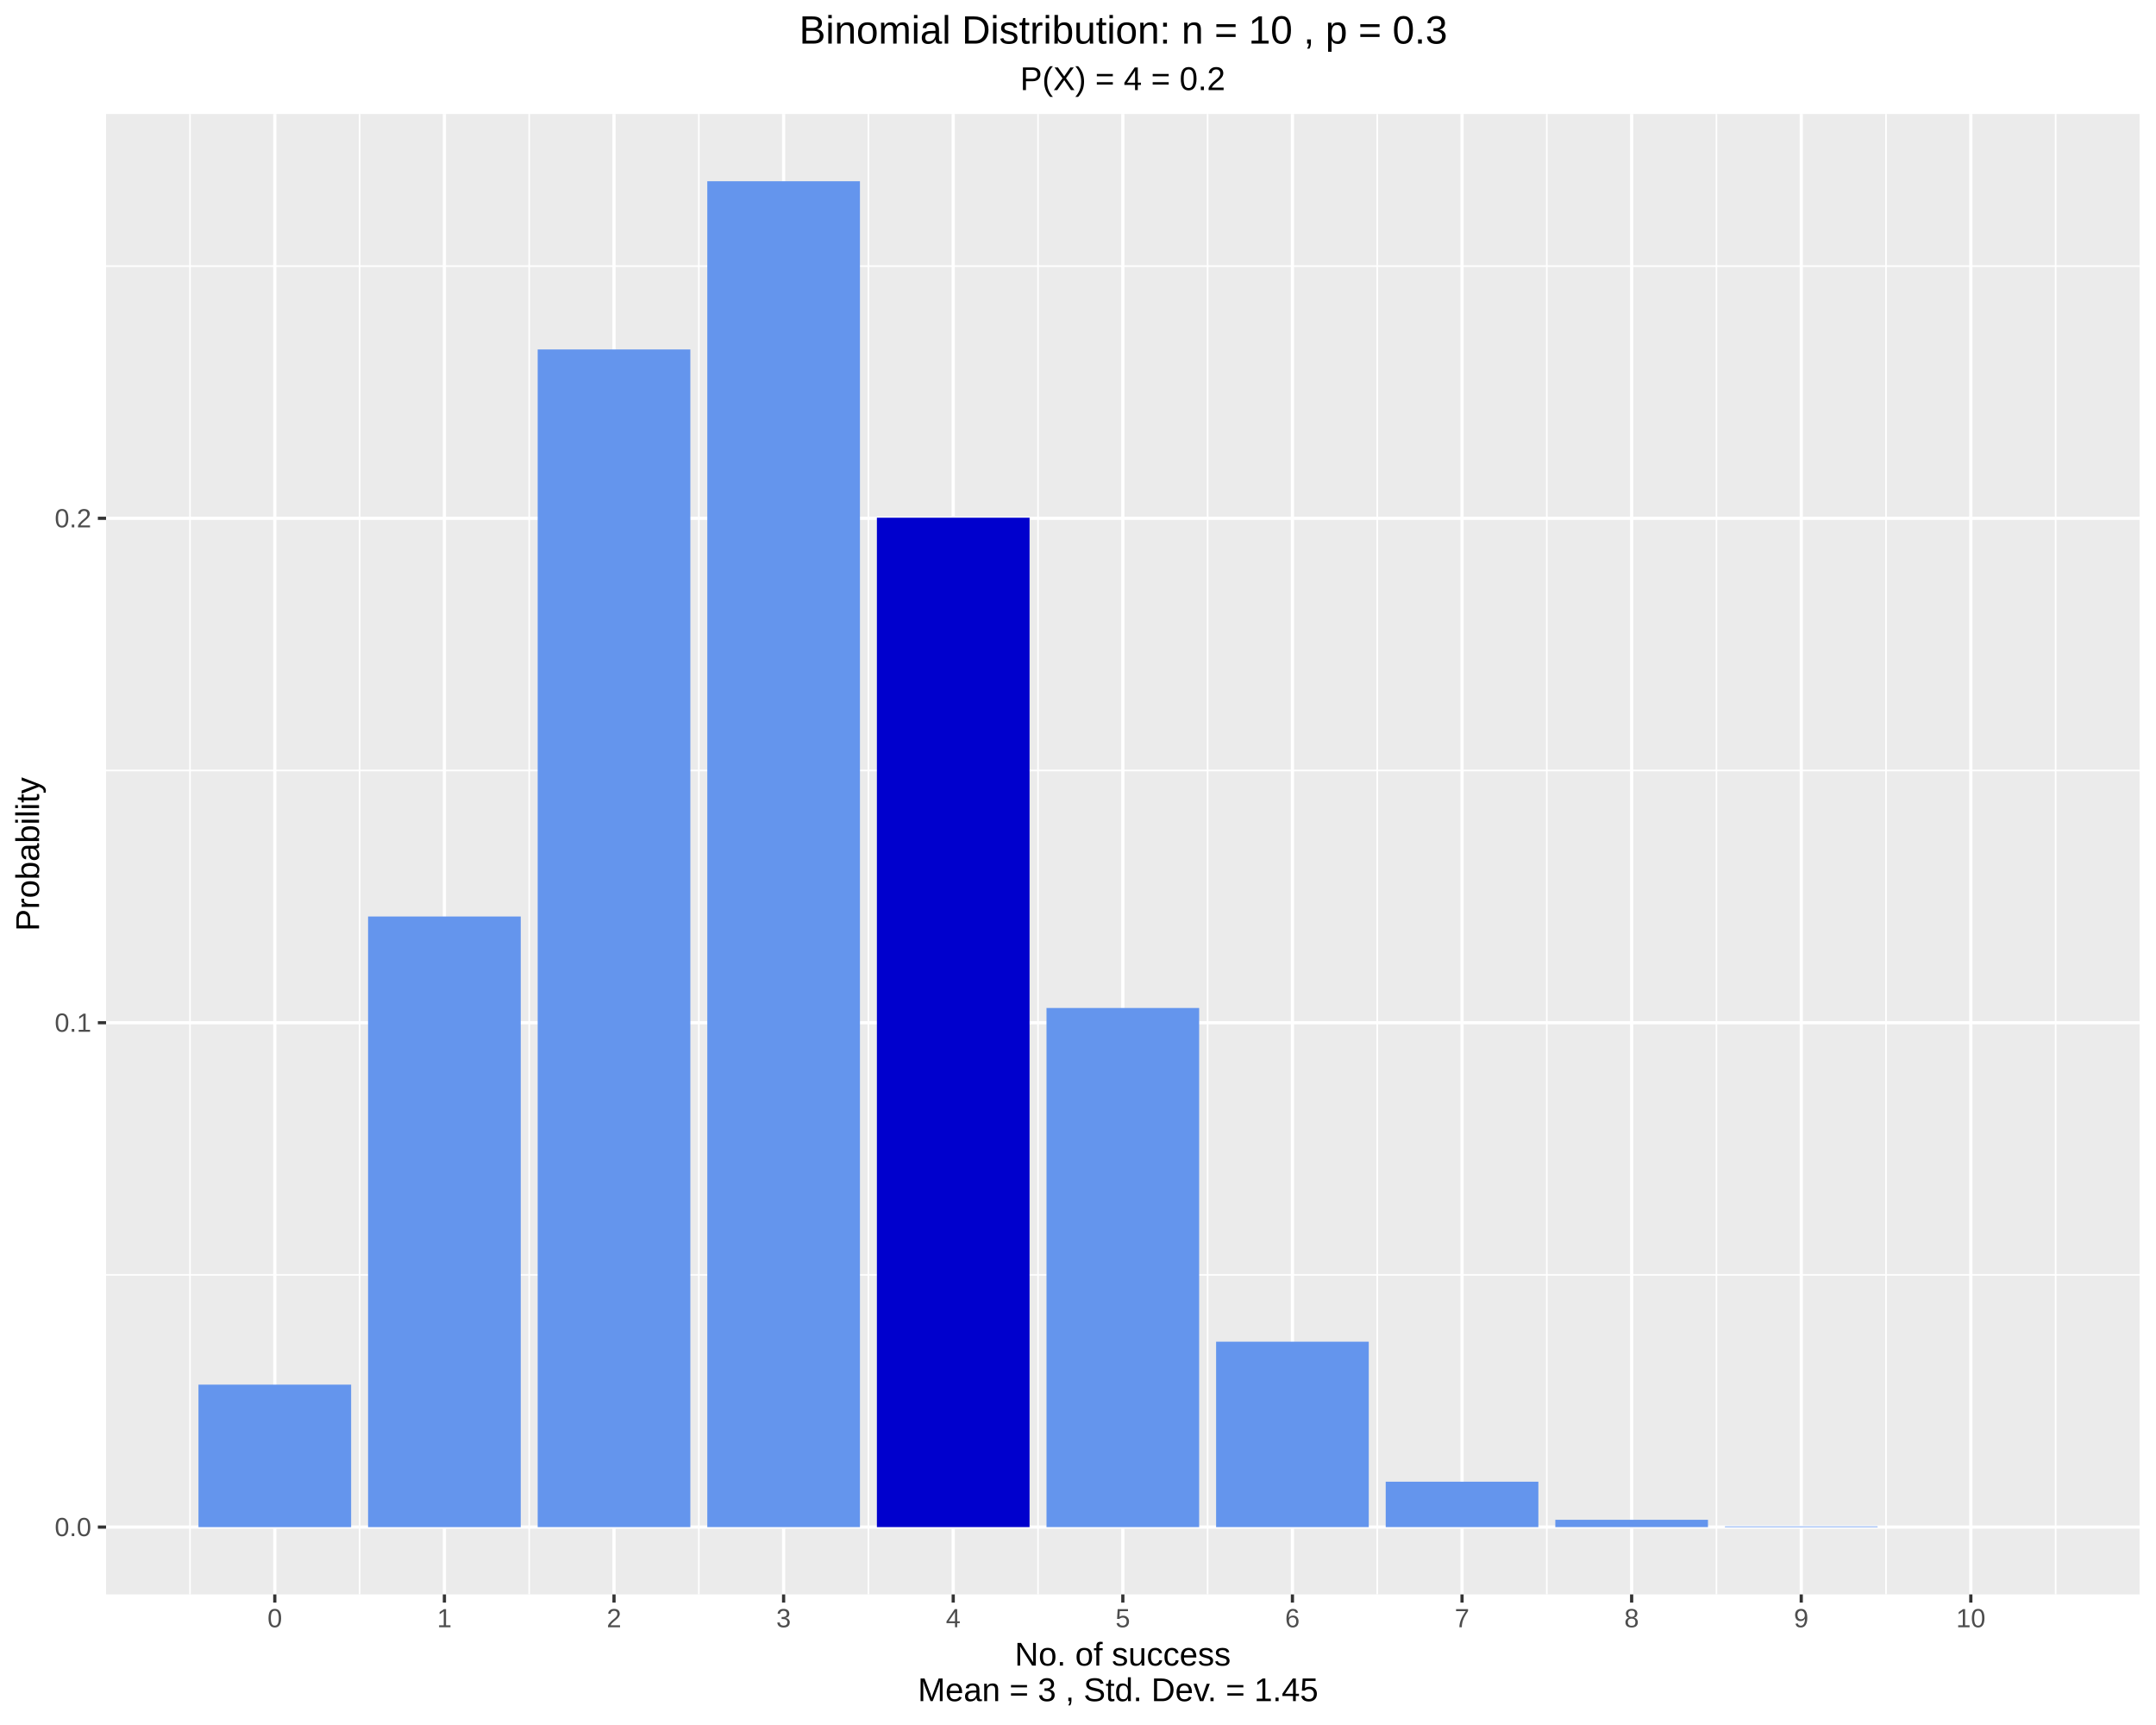
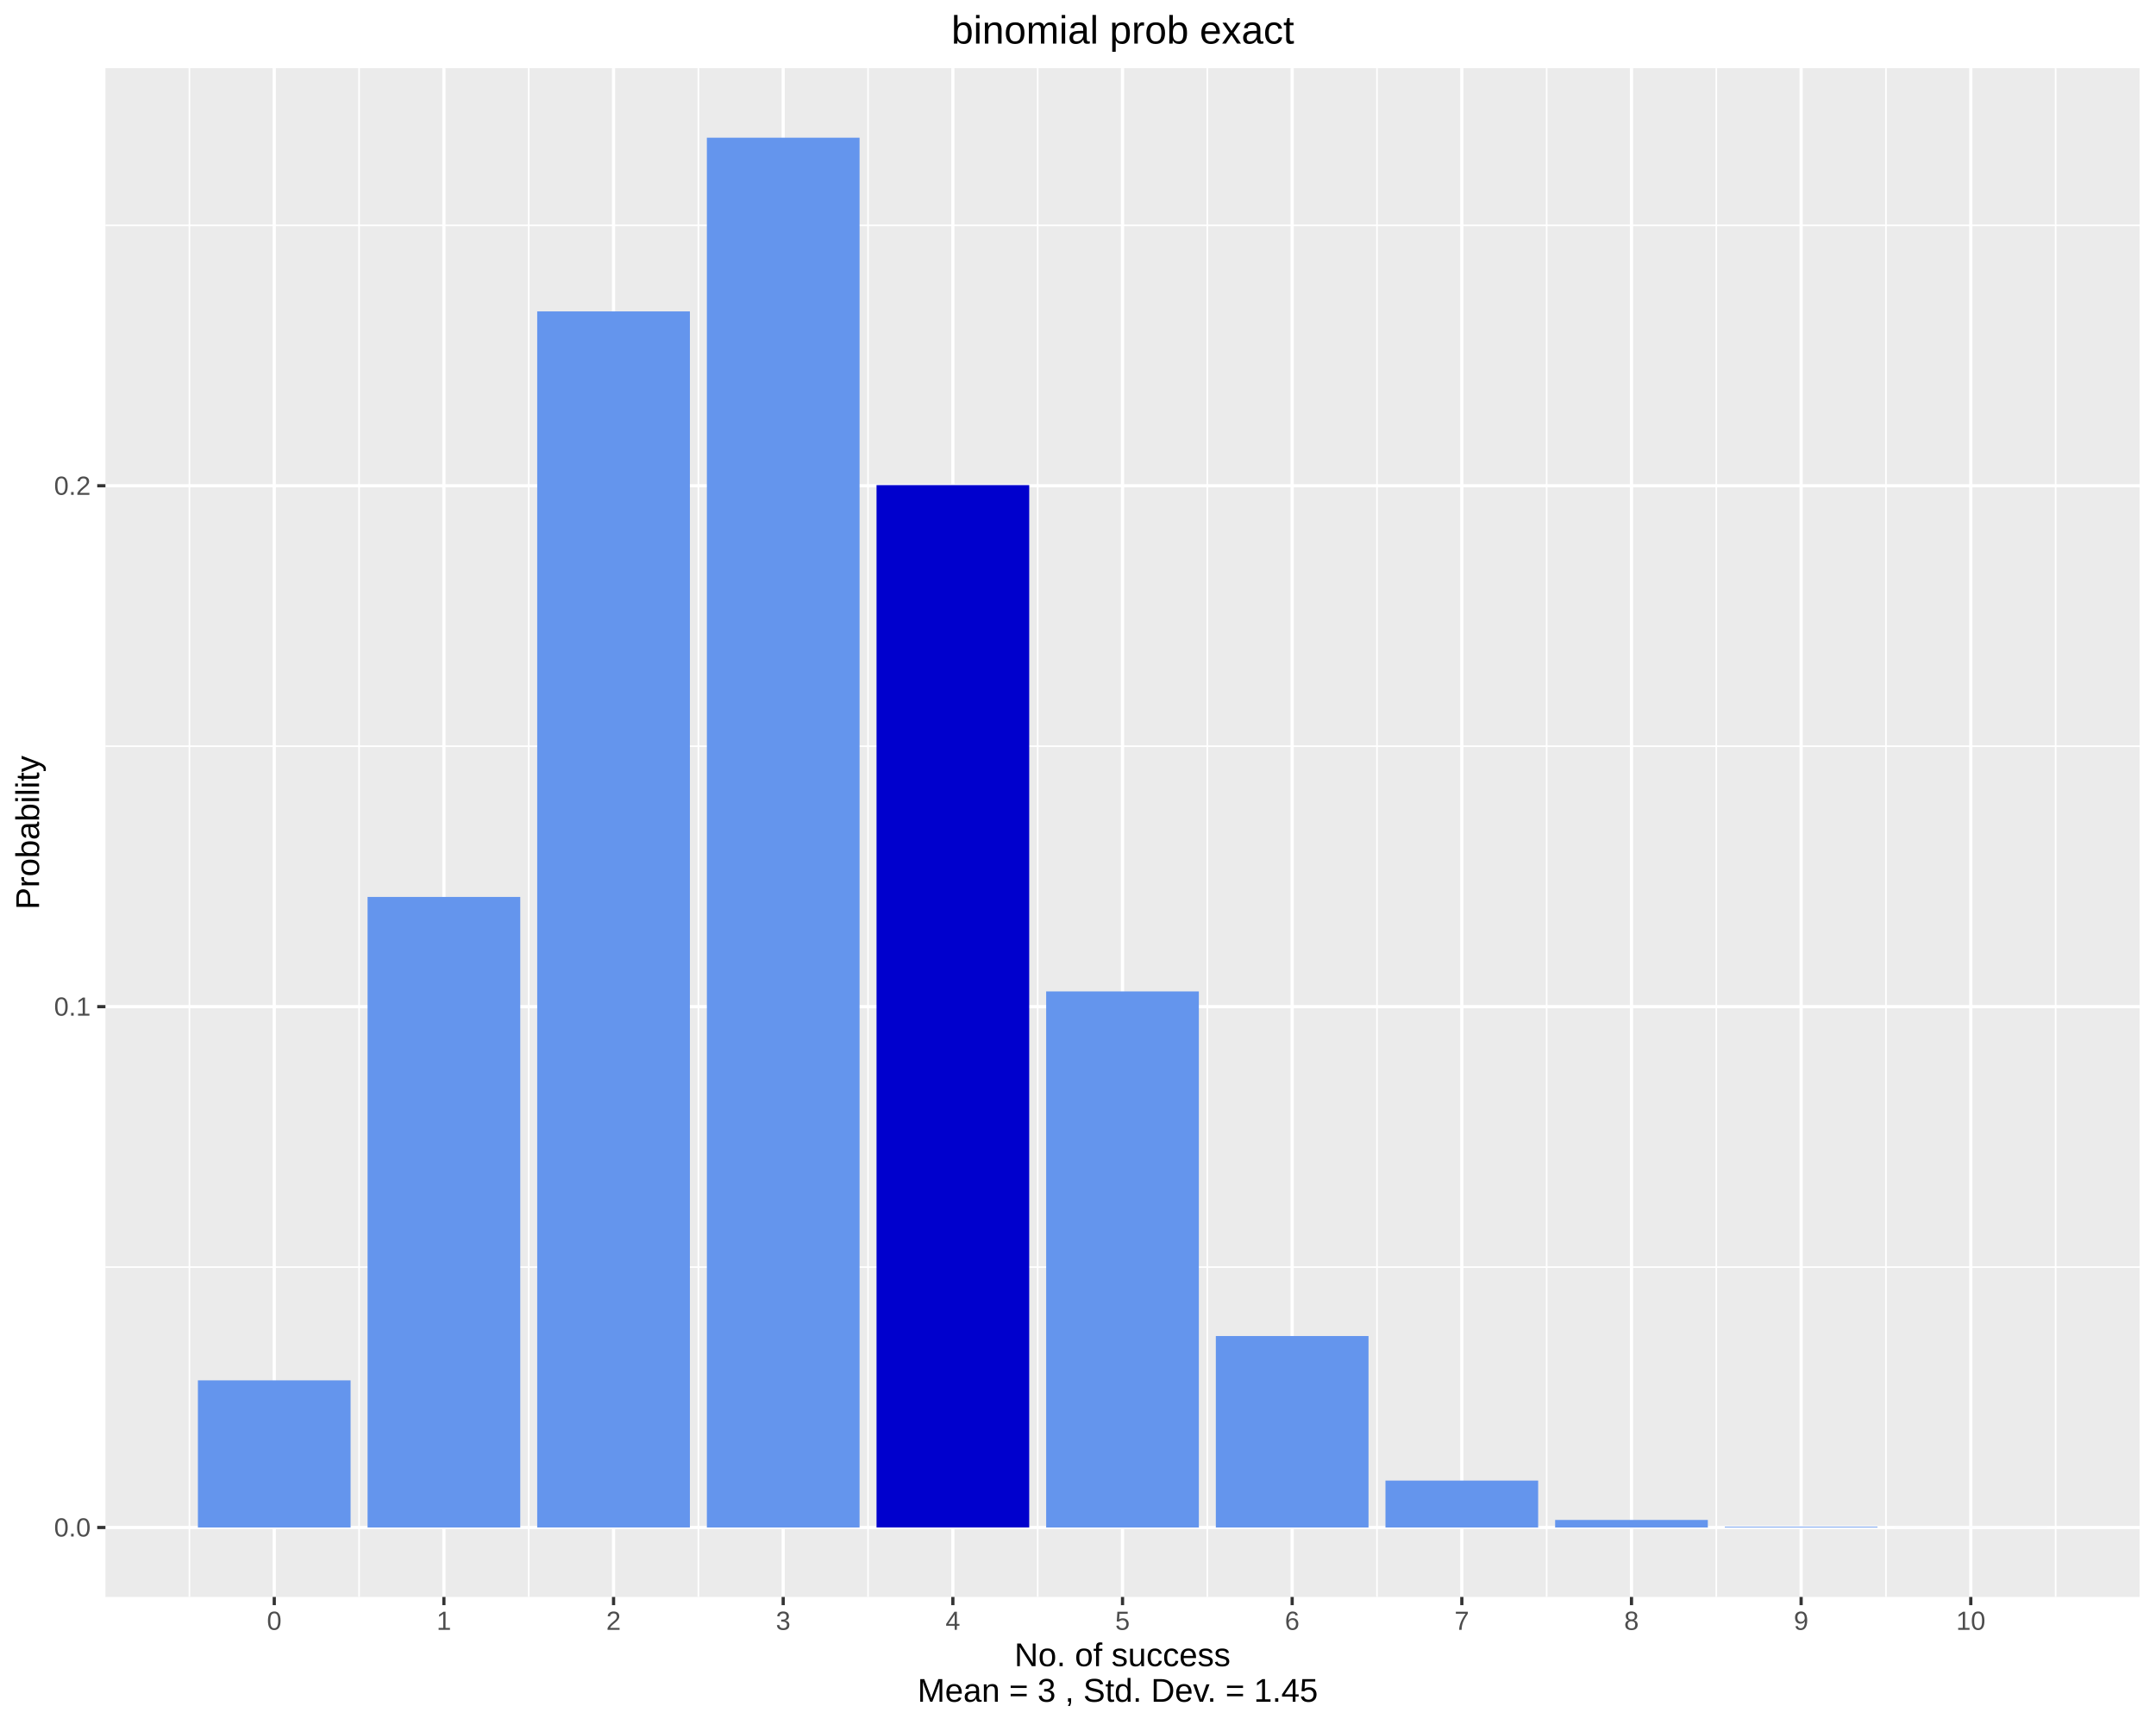
<svg xmlns="http://www.w3.org/2000/svg" viewBox="0 0 720.00 576.00">
  <defs>
    <style type="text/css">
    line, polyline, polygon, path, rect, circle {
      fill: none;
      stroke: #000000;
      stroke-linecap: round;
      stroke-linejoin: round;
      stroke-miterlimit: 10.00;
    }
  </style>
  </defs>
  <rect width="100%" height="100%" style="stroke: none; fill: #FFFFFF;" />
  <rect x="0.00" y="0.00" width="720.00" height="576.00" style="stroke-width: 1.07; stroke: #FFFFFF; fill: #FFFFFF;" />
  <defs>
-     <clipPath id="cpMzUuNDJ8NzE0LjUyfDUzMi4zOXwzOC4wNQ==">
-       <rect x="35.42" y="38.05" width="679.10" height="494.34" />
+     <clipPath id="cpMzUuMjF8NzE0LjUyfDUzMy4yNXwyMi43Nw==">
+       <rect x="35.21" y="22.77" width="679.31" height="510.48" />
    </clipPath>
  </defs>
-   <rect x="35.42" y="38.05" width="679.10" height="494.34" style="stroke-width: 1.07; stroke: none; fill: #EBEBEB;" clip-path="url(#cpMzUuNDJ8NzE0LjUyfDUzMi4zOXwzOC4wNQ==)" />
-   <polyline points="35.42,425.71 714.52,425.71 " style="stroke-width: 0.53; stroke: #FFFFFF; stroke-linecap: butt;" clip-path="url(#cpMzUuNDJ8NzE0LjUyfDUzMi4zOXwzOC4wNQ==)" />
-   <polyline points="35.42,257.28 714.52,257.28 " style="stroke-width: 0.53; stroke: #FFFFFF; stroke-linecap: butt;" clip-path="url(#cpMzUuNDJ8NzE0LjUyfDUzMi4zOXwzOC4wNQ==)" />
-   <polyline points="35.42,88.86 714.52,88.86 " style="stroke-width: 0.53; stroke: #FFFFFF; stroke-linecap: butt;" clip-path="url(#cpMzUuNDJ8NzE0LjUyfDUzMi4zOXwzOC4wNQ==)" />
-   <polyline points="63.45,532.39 63.45,38.05 " style="stroke-width: 0.53; stroke: #FFFFFF; stroke-linecap: butt;" clip-path="url(#cpMzUuNDJ8NzE0LjUyfDUzMi4zOXwzOC4wNQ==)" />
-   <polyline points="120.09,532.39 120.09,38.05 " style="stroke-width: 0.53; stroke: #FFFFFF; stroke-linecap: butt;" clip-path="url(#cpMzUuNDJ8NzE0LjUyfDUzMi4zOXwzOC4wNQ==)" />
-   <polyline points="176.73,532.39 176.73,38.05 " style="stroke-width: 0.53; stroke: #FFFFFF; stroke-linecap: butt;" clip-path="url(#cpMzUuNDJ8NzE0LjUyfDUzMi4zOXwzOC4wNQ==)" />
-   <polyline points="233.37,532.39 233.37,38.05 " style="stroke-width: 0.53; stroke: #FFFFFF; stroke-linecap: butt;" clip-path="url(#cpMzUuNDJ8NzE0LjUyfDUzMi4zOXwzOC4wNQ==)" />
-   <polyline points="290.01,532.39 290.01,38.05 " style="stroke-width: 0.53; stroke: #FFFFFF; stroke-linecap: butt;" clip-path="url(#cpMzUuNDJ8NzE0LjUyfDUzMi4zOXwzOC4wNQ==)" />
-   <polyline points="346.65,532.39 346.65,38.05 " style="stroke-width: 0.53; stroke: #FFFFFF; stroke-linecap: butt;" clip-path="url(#cpMzUuNDJ8NzE0LjUyfDUzMi4zOXwzOC4wNQ==)" />
-   <polyline points="403.29,532.39 403.29,38.05 " style="stroke-width: 0.53; stroke: #FFFFFF; stroke-linecap: butt;" clip-path="url(#cpMzUuNDJ8NzE0LjUyfDUzMi4zOXwzOC4wNQ==)" />
-   <polyline points="459.93,532.39 459.93,38.05 " style="stroke-width: 0.53; stroke: #FFFFFF; stroke-linecap: butt;" clip-path="url(#cpMzUuNDJ8NzE0LjUyfDUzMi4zOXwzOC4wNQ==)" />
-   <polyline points="516.57,532.39 516.57,38.05 " style="stroke-width: 0.53; stroke: #FFFFFF; stroke-linecap: butt;" clip-path="url(#cpMzUuNDJ8NzE0LjUyfDUzMi4zOXwzOC4wNQ==)" />
-   <polyline points="573.21,532.39 573.21,38.05 " style="stroke-width: 0.53; stroke: #FFFFFF; stroke-linecap: butt;" clip-path="url(#cpMzUuNDJ8NzE0LjUyfDUzMi4zOXwzOC4wNQ==)" />
-   <polyline points="629.84,532.39 629.84,38.05 " style="stroke-width: 0.53; stroke: #FFFFFF; stroke-linecap: butt;" clip-path="url(#cpMzUuNDJ8NzE0LjUyfDUzMi4zOXwzOC4wNQ==)" />
-   <polyline points="686.48,532.39 686.48,38.05 " style="stroke-width: 0.53; stroke: #FFFFFF; stroke-linecap: butt;" clip-path="url(#cpMzUuNDJ8NzE0LjUyfDUzMi4zOXwzOC4wNQ==)" />
-   <polyline points="35.42,509.92 714.52,509.92 " style="stroke-width: 1.07; stroke: #FFFFFF; stroke-linecap: butt;" clip-path="url(#cpMzUuNDJ8NzE0LjUyfDUzMi4zOXwzOC4wNQ==)" />
-   <polyline points="35.42,341.50 714.52,341.50 " style="stroke-width: 1.07; stroke: #FFFFFF; stroke-linecap: butt;" clip-path="url(#cpMzUuNDJ8NzE0LjUyfDUzMi4zOXwzOC4wNQ==)" />
-   <polyline points="35.42,173.07 714.52,173.07 " style="stroke-width: 1.07; stroke: #FFFFFF; stroke-linecap: butt;" clip-path="url(#cpMzUuNDJ8NzE0LjUyfDUzMi4zOXwzOC4wNQ==)" />
-   <polyline points="91.77,532.39 91.77,38.05 " style="stroke-width: 1.07; stroke: #FFFFFF; stroke-linecap: butt;" clip-path="url(#cpMzUuNDJ8NzE0LjUyfDUzMi4zOXwzOC4wNQ==)" />
-   <polyline points="148.41,532.39 148.41,38.05 " style="stroke-width: 1.07; stroke: #FFFFFF; stroke-linecap: butt;" clip-path="url(#cpMzUuNDJ8NzE0LjUyfDUzMi4zOXwzOC4wNQ==)" />
-   <polyline points="205.05,532.39 205.05,38.05 " style="stroke-width: 1.07; stroke: #FFFFFF; stroke-linecap: butt;" clip-path="url(#cpMzUuNDJ8NzE0LjUyfDUzMi4zOXwzOC4wNQ==)" />
-   <polyline points="261.69,532.39 261.69,38.05 " style="stroke-width: 1.07; stroke: #FFFFFF; stroke-linecap: butt;" clip-path="url(#cpMzUuNDJ8NzE0LjUyfDUzMi4zOXwzOC4wNQ==)" />
-   <polyline points="318.33,532.39 318.33,38.05 " style="stroke-width: 1.07; stroke: #FFFFFF; stroke-linecap: butt;" clip-path="url(#cpMzUuNDJ8NzE0LjUyfDUzMi4zOXwzOC4wNQ==)" />
-   <polyline points="374.97,532.39 374.97,38.05 " style="stroke-width: 1.07; stroke: #FFFFFF; stroke-linecap: butt;" clip-path="url(#cpMzUuNDJ8NzE0LjUyfDUzMi4zOXwzOC4wNQ==)" />
-   <polyline points="431.61,532.39 431.61,38.05 " style="stroke-width: 1.07; stroke: #FFFFFF; stroke-linecap: butt;" clip-path="url(#cpMzUuNDJ8NzE0LjUyfDUzMi4zOXwzOC4wNQ==)" />
-   <polyline points="488.25,532.39 488.25,38.05 " style="stroke-width: 1.07; stroke: #FFFFFF; stroke-linecap: butt;" clip-path="url(#cpMzUuNDJ8NzE0LjUyfDUzMi4zOXwzOC4wNQ==)" />
-   <polyline points="544.89,532.39 544.89,38.05 " style="stroke-width: 1.07; stroke: #FFFFFF; stroke-linecap: butt;" clip-path="url(#cpMzUuNDJ8NzE0LjUyfDUzMi4zOXwzOC4wNQ==)" />
-   <polyline points="601.53,532.39 601.53,38.05 " style="stroke-width: 1.07; stroke: #FFFFFF; stroke-linecap: butt;" clip-path="url(#cpMzUuNDJ8NzE0LjUyfDUzMi4zOXwzOC4wNQ==)" />
-   <polyline points="658.16,532.39 658.16,38.05 " style="stroke-width: 1.07; stroke: #FFFFFF; stroke-linecap: butt;" clip-path="url(#cpMzUuNDJ8NzE0LjUyfDUzMi4zOXwzOC4wNQ==)" />
-   <rect x="66.28" y="462.35" width="50.98" height="47.58" style="stroke-width: 1.07; stroke: none; stroke-linecap: butt; fill: #6495ED;" clip-path="url(#cpMzUuNDJ8NzE0LjUyfDUzMi4zOXwzOC4wNQ==)" />
-   <rect x="122.92" y="306.03" width="50.98" height="203.90" style="stroke-width: 1.07; stroke: none; stroke-linecap: butt; fill: #6495ED;" clip-path="url(#cpMzUuNDJ8NzE0LjUyfDUzMi4zOXwzOC4wNQ==)" />
-   <rect x="179.56" y="116.69" width="50.98" height="393.23" style="stroke-width: 1.07; stroke: none; stroke-linecap: butt; fill: #6495ED;" clip-path="url(#cpMzUuNDJ8NzE0LjUyfDUzMi4zOXwzOC4wNQ==)" />
-   <rect x="236.20" y="60.52" width="50.98" height="449.40" style="stroke-width: 1.07; stroke: none; stroke-linecap: butt; fill: #6495ED;" clip-path="url(#cpMzUuNDJ8NzE0LjUyfDUzMi4zOXwzOC4wNQ==)" />
-   <rect x="292.84" y="172.87" width="50.98" height="337.05" style="stroke-width: 1.07; stroke: none; stroke-linecap: butt; fill: #0000CD;" clip-path="url(#cpMzUuNDJ8NzE0LjUyfDUzMi4zOXwzOC4wNQ==)" />
-   <rect x="349.48" y="336.58" width="50.98" height="173.34" style="stroke-width: 1.07; stroke: none; stroke-linecap: butt; fill: #6495ED;" clip-path="url(#cpMzUuNDJ8NzE0LjUyfDUzMi4zOXwzOC4wNQ==)" />
-   <rect x="406.12" y="448.01" width="50.98" height="61.91" style="stroke-width: 1.07; stroke: none; stroke-linecap: butt; fill: #6495ED;" clip-path="url(#cpMzUuNDJ8NzE0LjUyfDUzMi4zOXwzOC4wNQ==)" />
-   <rect x="462.76" y="494.76" width="50.98" height="15.16" style="stroke-width: 1.07; stroke: none; stroke-linecap: butt; fill: #6495ED;" clip-path="url(#cpMzUuNDJ8NzE0LjUyfDUzMi4zOXwzOC4wNQ==)" />
-   <rect x="519.40" y="507.48" width="50.98" height="2.44" style="stroke-width: 1.07; stroke: none; stroke-linecap: butt; fill: #6495ED;" clip-path="url(#cpMzUuNDJ8NzE0LjUyfDUzMi4zOXwzOC4wNQ==)" />
-   <rect x="576.04" y="509.69" width="50.98" height="0.23" style="stroke-width: 1.07; stroke: none; stroke-linecap: butt; fill: #6495ED;" clip-path="url(#cpMzUuNDJ8NzE0LjUyfDUzMi4zOXwzOC4wNQ==)" />
-   <rect x="632.68" y="509.91" width="50.98" height="0.00" style="stroke-width: 1.07; stroke: none; stroke-linecap: butt; fill: #6495ED;" clip-path="url(#cpMzUuNDJ8NzE0LjUyfDUzMi4zOXwzOC4wNQ==)" />
+   <rect x="35.21" y="22.77" width="679.31" height="510.48" style="stroke-width: 1.07; stroke: none; fill: #EBEBEB;" clip-path="url(#cpMzUuMjF8NzE0LjUyfDUzMy4yNXwyMi43Nw==)" />
+   <polyline points="35.21,423.09 714.52,423.09 " style="stroke-width: 0.53; stroke: #FFFFFF; stroke-linecap: butt;" clip-path="url(#cpMzUuMjF8NzE0LjUyfDUzMy4yNXwyMi43Nw==)" />
+   <polyline points="35.21,249.16 714.52,249.16 " style="stroke-width: 0.53; stroke: #FFFFFF; stroke-linecap: butt;" clip-path="url(#cpMzUuMjF8NzE0LjUyfDUzMy4yNXwyMi43Nw==)" />
+   <polyline points="35.21,75.24 714.52,75.24 " style="stroke-width: 0.53; stroke: #FFFFFF; stroke-linecap: butt;" clip-path="url(#cpMzUuMjF8NzE0LjUyfDUzMy4yNXwyMi43Nw==)" />
+   <polyline points="63.26,533.25 63.26,22.77 " style="stroke-width: 0.53; stroke: #FFFFFF; stroke-linecap: butt;" clip-path="url(#cpMzUuMjF8NzE0LjUyfDUzMy4yNXwyMi43Nw==)" />
+   <polyline points="119.91,533.25 119.91,22.77 " style="stroke-width: 0.53; stroke: #FFFFFF; stroke-linecap: butt;" clip-path="url(#cpMzUuMjF8NzE0LjUyfDUzMy4yNXwyMi43Nw==)" />
+   <polyline points="176.57,533.25 176.57,22.77 " style="stroke-width: 0.53; stroke: #FFFFFF; stroke-linecap: butt;" clip-path="url(#cpMzUuMjF8NzE0LjUyfDUzMy4yNXwyMi43Nw==)" />
+   <polyline points="233.23,533.25 233.23,22.77 " style="stroke-width: 0.53; stroke: #FFFFFF; stroke-linecap: butt;" clip-path="url(#cpMzUuMjF8NzE0LjUyfDUzMy4yNXwyMi43Nw==)" />
+   <polyline points="289.88,533.25 289.88,22.77 " style="stroke-width: 0.53; stroke: #FFFFFF; stroke-linecap: butt;" clip-path="url(#cpMzUuMjF8NzE0LjUyfDUzMy4yNXwyMi43Nw==)" />
+   <polyline points="346.54,533.25 346.54,22.77 " style="stroke-width: 0.53; stroke: #FFFFFF; stroke-linecap: butt;" clip-path="url(#cpMzUuMjF8NzE0LjUyfDUzMy4yNXwyMi43Nw==)" />
+   <polyline points="403.19,533.25 403.19,22.77 " style="stroke-width: 0.53; stroke: #FFFFFF; stroke-linecap: butt;" clip-path="url(#cpMzUuMjF8NzE0LjUyfDUzMy4yNXwyMi43Nw==)" />
+   <polyline points="459.85,533.25 459.85,22.77 " style="stroke-width: 0.53; stroke: #FFFFFF; stroke-linecap: butt;" clip-path="url(#cpMzUuMjF8NzE0LjUyfDUzMy4yNXwyMi43Nw==)" />
+   <polyline points="516.51,533.25 516.51,22.77 " style="stroke-width: 0.53; stroke: #FFFFFF; stroke-linecap: butt;" clip-path="url(#cpMzUuMjF8NzE0LjUyfDUzMy4yNXwyMi43Nw==)" />
+   <polyline points="573.16,533.25 573.16,22.77 " style="stroke-width: 0.53; stroke: #FFFFFF; stroke-linecap: butt;" clip-path="url(#cpMzUuMjF8NzE0LjUyfDUzMy4yNXwyMi43Nw==)" />
+   <polyline points="629.82,533.25 629.82,22.77 " style="stroke-width: 0.53; stroke: #FFFFFF; stroke-linecap: butt;" clip-path="url(#cpMzUuMjF8NzE0LjUyfDUzMy4yNXwyMi43Nw==)" />
+   <polyline points="686.48,533.25 686.48,22.77 " style="stroke-width: 0.53; stroke: #FFFFFF; stroke-linecap: butt;" clip-path="url(#cpMzUuMjF8NzE0LjUyfDUzMy4yNXwyMi43Nw==)" />
+   <polyline points="35.21,510.05 714.52,510.05 " style="stroke-width: 1.07; stroke: #FFFFFF; stroke-linecap: butt;" clip-path="url(#cpMzUuMjF8NzE0LjUyfDUzMy4yNXwyMi43Nw==)" />
+   <polyline points="35.21,336.13 714.52,336.13 " style="stroke-width: 1.07; stroke: #FFFFFF; stroke-linecap: butt;" clip-path="url(#cpMzUuMjF8NzE0LjUyfDUzMy4yNXwyMi43Nw==)" />
+   <polyline points="35.21,162.20 714.52,162.20 " style="stroke-width: 1.07; stroke: #FFFFFF; stroke-linecap: butt;" clip-path="url(#cpMzUuMjF8NzE0LjUyfDUzMy4yNXwyMi43Nw==)" />
+   <polyline points="91.59,533.25 91.59,22.77 " style="stroke-width: 1.07; stroke: #FFFFFF; stroke-linecap: butt;" clip-path="url(#cpMzUuMjF8NzE0LjUyfDUzMy4yNXwyMi43Nw==)" />
+   <polyline points="148.24,533.25 148.24,22.77 " style="stroke-width: 1.07; stroke: #FFFFFF; stroke-linecap: butt;" clip-path="url(#cpMzUuMjF8NzE0LjUyfDUzMy4yNXwyMi43Nw==)" />
+   <polyline points="204.90,533.25 204.90,22.77 " style="stroke-width: 1.07; stroke: #FFFFFF; stroke-linecap: butt;" clip-path="url(#cpMzUuMjF8NzE0LjUyfDUzMy4yNXwyMi43Nw==)" />
+   <polyline points="261.55,533.25 261.55,22.77 " style="stroke-width: 1.07; stroke: #FFFFFF; stroke-linecap: butt;" clip-path="url(#cpMzUuMjF8NzE0LjUyfDUzMy4yNXwyMi43Nw==)" />
+   <polyline points="318.21,533.25 318.21,22.77 " style="stroke-width: 1.07; stroke: #FFFFFF; stroke-linecap: butt;" clip-path="url(#cpMzUuMjF8NzE0LjUyfDUzMy4yNXwyMi43Nw==)" />
+   <polyline points="374.87,533.25 374.87,22.77 " style="stroke-width: 1.07; stroke: #FFFFFF; stroke-linecap: butt;" clip-path="url(#cpMzUuMjF8NzE0LjUyfDUzMy4yNXwyMi43Nw==)" />
+   <polyline points="431.52,533.25 431.52,22.77 " style="stroke-width: 1.07; stroke: #FFFFFF; stroke-linecap: butt;" clip-path="url(#cpMzUuMjF8NzE0LjUyfDUzMy4yNXwyMi43Nw==)" />
+   <polyline points="488.18,533.25 488.18,22.77 " style="stroke-width: 1.07; stroke: #FFFFFF; stroke-linecap: butt;" clip-path="url(#cpMzUuMjF8NzE0LjUyfDUzMy4yNXwyMi43Nw==)" />
+   <polyline points="544.84,533.25 544.84,22.77 " style="stroke-width: 1.07; stroke: #FFFFFF; stroke-linecap: butt;" clip-path="url(#cpMzUuMjF8NzE0LjUyfDUzMy4yNXwyMi43Nw==)" />
+   <polyline points="601.49,533.25 601.49,22.77 " style="stroke-width: 1.07; stroke: #FFFFFF; stroke-linecap: butt;" clip-path="url(#cpMzUuMjF8NzE0LjUyfDUzMy4yNXwyMi43Nw==)" />
+   <polyline points="658.15,533.25 658.15,22.77 " style="stroke-width: 1.07; stroke: #FFFFFF; stroke-linecap: butt;" clip-path="url(#cpMzUuMjF8NzE0LjUyfDUzMy4yNXwyMi43Nw==)" />
+   <rect x="66.09" y="460.92" width="50.99" height="49.13" style="stroke-width: 1.07; stroke: none; stroke-linecap: square; stroke-linejoin: miter; fill: #6495ED;" clip-path="url(#cpMzUuMjF8NzE0LjUyfDUzMy4yNXwyMi43Nw==)" />
+   <rect x="122.75" y="299.50" width="50.99" height="210.55" style="stroke-width: 1.07; stroke: none; stroke-linecap: square; stroke-linejoin: miter; fill: #6495ED;" clip-path="url(#cpMzUuMjF8NzE0LjUyfDUzMy4yNXwyMi43Nw==)" />
+   <rect x="179.40" y="103.98" width="50.99" height="406.06" style="stroke-width: 1.07; stroke: none; stroke-linecap: square; stroke-linejoin: miter; fill: #6495ED;" clip-path="url(#cpMzUuMjF8NzE0LjUyfDUzMy4yNXwyMi43Nw==)" />
+   <rect x="236.06" y="45.98" width="50.99" height="464.07" style="stroke-width: 1.07; stroke: none; stroke-linecap: square; stroke-linejoin: miter; fill: #6495ED;" clip-path="url(#cpMzUuMjF8NzE0LjUyfDUzMy4yNXwyMi43Nw==)" />
+   <rect x="292.72" y="161.99" width="50.99" height="348.05" style="stroke-width: 1.07; stroke: none; stroke-linecap: square; stroke-linejoin: miter; fill: #0000CD;" clip-path="url(#cpMzUuMjF8NzE0LjUyfDUzMy4yNXwyMi43Nw==)" />
+   <rect x="349.37" y="331.05" width="50.99" height="179.00" style="stroke-width: 1.07; stroke: none; stroke-linecap: square; stroke-linejoin: miter; fill: #6495ED;" clip-path="url(#cpMzUuMjF8NzE0LjUyfDUzMy4yNXwyMi43Nw==)" />
+   <rect x="406.03" y="446.12" width="50.99" height="63.93" style="stroke-width: 1.07; stroke: none; stroke-linecap: square; stroke-linejoin: miter; fill: #6495ED;" clip-path="url(#cpMzUuMjF8NzE0LjUyfDUzMy4yNXwyMi43Nw==)" />
+   <rect x="462.68" y="494.39" width="50.99" height="15.66" style="stroke-width: 1.07; stroke: none; stroke-linecap: square; stroke-linejoin: miter; fill: #6495ED;" clip-path="url(#cpMzUuMjF8NzE0LjUyfDUzMy4yNXwyMi43Nw==)" />
+   <rect x="519.34" y="507.53" width="50.99" height="2.52" style="stroke-width: 1.07; stroke: none; stroke-linecap: square; stroke-linejoin: miter; fill: #6495ED;" clip-path="url(#cpMzUuMjF8NzE0LjUyfDUzMy4yNXwyMi43Nw==)" />
+   <rect x="576.00" y="509.81" width="50.99" height="0.24" style="stroke-width: 1.07; stroke: none; stroke-linecap: square; stroke-linejoin: miter; fill: #6495ED;" clip-path="url(#cpMzUuMjF8NzE0LjUyfDUzMy4yNXwyMi43Nw==)" />
+   <rect x="632.65" y="510.04" width="50.99" height="0.01" style="stroke-width: 1.07; stroke: none; stroke-linecap: square; stroke-linejoin: miter; fill: #6495ED;" clip-path="url(#cpMzUuMjF8NzE0LjUyfDUzMy4yNXwyMi43Nw==)" />
  <defs>
    <clipPath id="cpMC4wMHw3MjAuMDB8NTc2LjAwfDAuMDA=">
      <rect x="0.00" y="0.00" width="720.00" height="576.00" />
    </clipPath>
  </defs>
  <g clip-path="url(#cpMC4wMHw3MjAuMDB8NTc2LjAwfDAuMDA=)">
-     <text x="18.27" y="512.94" style="font-size: 8.80px; fill: #4D4D4D; font-family: Liberation Sans;" textLength="12.22px" lengthAdjust="spacingAndGlyphs">0.0</text>
+     <text x="18.06" y="513.07" style="font-size: 8.80px; fill: #4D4D4D; font-family: Liberation Sans;" textLength="12.22px" lengthAdjust="spacingAndGlyphs">0.0</text>
  </g>
  <g clip-path="url(#cpMC4wMHw3MjAuMDB8NTc2LjAwfDAuMDA=)">
-     <text x="18.27" y="344.52" style="font-size: 8.80px; fill: #4D4D4D; font-family: Liberation Sans;" textLength="12.22px" lengthAdjust="spacingAndGlyphs">0.1</text>
+     <text x="18.06" y="339.15" style="font-size: 8.80px; fill: #4D4D4D; font-family: Liberation Sans;" textLength="12.22px" lengthAdjust="spacingAndGlyphs">0.1</text>
  </g>
  <g clip-path="url(#cpMC4wMHw3MjAuMDB8NTc2LjAwfDAuMDA=)">
-     <text x="18.27" y="176.10" style="font-size: 8.80px; fill: #4D4D4D; font-family: Liberation Sans;" textLength="12.22px" lengthAdjust="spacingAndGlyphs">0.2</text>
+     <text x="18.06" y="165.23" style="font-size: 8.80px; fill: #4D4D4D; font-family: Liberation Sans;" textLength="12.22px" lengthAdjust="spacingAndGlyphs">0.2</text>
  </g>
-   <polyline points="32.68,509.92 35.42,509.92 " style="stroke-width: 1.07; stroke: #333333; stroke-linecap: butt;" clip-path="url(#cpMC4wMHw3MjAuMDB8NTc2LjAwfDAuMDA=)" />
-   <polyline points="32.68,341.50 35.42,341.50 " style="stroke-width: 1.07; stroke: #333333; stroke-linecap: butt;" clip-path="url(#cpMC4wMHw3MjAuMDB8NTc2LjAwfDAuMDA=)" />
-   <polyline points="32.68,173.07 35.42,173.07 " style="stroke-width: 1.07; stroke: #333333; stroke-linecap: butt;" clip-path="url(#cpMC4wMHw3MjAuMDB8NTc2LjAwfDAuMDA=)" />
-   <polyline points="91.77,535.13 91.77,532.39 " style="stroke-width: 1.07; stroke: #333333; stroke-linecap: butt;" clip-path="url(#cpMC4wMHw3MjAuMDB8NTc2LjAwfDAuMDA=)" />
-   <polyline points="148.41,535.13 148.41,532.39 " style="stroke-width: 1.07; stroke: #333333; stroke-linecap: butt;" clip-path="url(#cpMC4wMHw3MjAuMDB8NTc2LjAwfDAuMDA=)" />
-   <polyline points="205.05,535.13 205.05,532.39 " style="stroke-width: 1.07; stroke: #333333; stroke-linecap: butt;" clip-path="url(#cpMC4wMHw3MjAuMDB8NTc2LjAwfDAuMDA=)" />
-   <polyline points="261.69,535.13 261.69,532.39 " style="stroke-width: 1.07; stroke: #333333; stroke-linecap: butt;" clip-path="url(#cpMC4wMHw3MjAuMDB8NTc2LjAwfDAuMDA=)" />
-   <polyline points="318.33,535.13 318.33,532.39 " style="stroke-width: 1.07; stroke: #333333; stroke-linecap: butt;" clip-path="url(#cpMC4wMHw3MjAuMDB8NTc2LjAwfDAuMDA=)" />
-   <polyline points="374.97,535.13 374.97,532.39 " style="stroke-width: 1.07; stroke: #333333; stroke-linecap: butt;" clip-path="url(#cpMC4wMHw3MjAuMDB8NTc2LjAwfDAuMDA=)" />
-   <polyline points="431.61,535.13 431.61,532.39 " style="stroke-width: 1.07; stroke: #333333; stroke-linecap: butt;" clip-path="url(#cpMC4wMHw3MjAuMDB8NTc2LjAwfDAuMDA=)" />
-   <polyline points="488.25,535.13 488.25,532.39 " style="stroke-width: 1.07; stroke: #333333; stroke-linecap: butt;" clip-path="url(#cpMC4wMHw3MjAuMDB8NTc2LjAwfDAuMDA=)" />
-   <polyline points="544.89,535.13 544.89,532.39 " style="stroke-width: 1.07; stroke: #333333; stroke-linecap: butt;" clip-path="url(#cpMC4wMHw3MjAuMDB8NTc2LjAwfDAuMDA=)" />
-   <polyline points="601.53,535.13 601.53,532.39 " style="stroke-width: 1.07; stroke: #333333; stroke-linecap: butt;" clip-path="url(#cpMC4wMHw3MjAuMDB8NTc2LjAwfDAuMDA=)" />
-   <polyline points="658.16,535.13 658.16,532.39 " style="stroke-width: 1.07; stroke: #333333; stroke-linecap: butt;" clip-path="url(#cpMC4wMHw3MjAuMDB8NTc2LjAwfDAuMDA=)" />
+   <polyline points="32.47,510.05 35.21,510.05 " style="stroke-width: 1.07; stroke: #333333; stroke-linecap: butt;" clip-path="url(#cpMC4wMHw3MjAuMDB8NTc2LjAwfDAuMDA=)" />
+   <polyline points="32.47,336.13 35.21,336.13 " style="stroke-width: 1.07; stroke: #333333; stroke-linecap: butt;" clip-path="url(#cpMC4wMHw3MjAuMDB8NTc2LjAwfDAuMDA=)" />
+   <polyline points="32.47,162.20 35.21,162.20 " style="stroke-width: 1.07; stroke: #333333; stroke-linecap: butt;" clip-path="url(#cpMC4wMHw3MjAuMDB8NTc2LjAwfDAuMDA=)" />
+   <polyline points="91.59,535.99 91.59,533.25 " style="stroke-width: 1.07; stroke: #333333; stroke-linecap: butt;" clip-path="url(#cpMC4wMHw3MjAuMDB8NTc2LjAwfDAuMDA=)" />
+   <polyline points="148.24,535.99 148.24,533.25 " style="stroke-width: 1.07; stroke: #333333; stroke-linecap: butt;" clip-path="url(#cpMC4wMHw3MjAuMDB8NTc2LjAwfDAuMDA=)" />
+   <polyline points="204.90,535.99 204.90,533.25 " style="stroke-width: 1.07; stroke: #333333; stroke-linecap: butt;" clip-path="url(#cpMC4wMHw3MjAuMDB8NTc2LjAwfDAuMDA=)" />
+   <polyline points="261.55,535.99 261.55,533.25 " style="stroke-width: 1.07; stroke: #333333; stroke-linecap: butt;" clip-path="url(#cpMC4wMHw3MjAuMDB8NTc2LjAwfDAuMDA=)" />
+   <polyline points="318.21,535.99 318.21,533.25 " style="stroke-width: 1.07; stroke: #333333; stroke-linecap: butt;" clip-path="url(#cpMC4wMHw3MjAuMDB8NTc2LjAwfDAuMDA=)" />
+   <polyline points="374.87,535.99 374.87,533.25 " style="stroke-width: 1.07; stroke: #333333; stroke-linecap: butt;" clip-path="url(#cpMC4wMHw3MjAuMDB8NTc2LjAwfDAuMDA=)" />
+   <polyline points="431.52,535.99 431.52,533.25 " style="stroke-width: 1.07; stroke: #333333; stroke-linecap: butt;" clip-path="url(#cpMC4wMHw3MjAuMDB8NTc2LjAwfDAuMDA=)" />
+   <polyline points="488.18,535.99 488.18,533.25 " style="stroke-width: 1.07; stroke: #333333; stroke-linecap: butt;" clip-path="url(#cpMC4wMHw3MjAuMDB8NTc2LjAwfDAuMDA=)" />
+   <polyline points="544.84,535.99 544.84,533.25 " style="stroke-width: 1.07; stroke: #333333; stroke-linecap: butt;" clip-path="url(#cpMC4wMHw3MjAuMDB8NTc2LjAwfDAuMDA=)" />
+   <polyline points="601.49,535.99 601.49,533.25 " style="stroke-width: 1.07; stroke: #333333; stroke-linecap: butt;" clip-path="url(#cpMC4wMHw3MjAuMDB8NTc2LjAwfDAuMDA=)" />
+   <polyline points="658.15,535.99 658.15,533.25 " style="stroke-width: 1.07; stroke: #333333; stroke-linecap: butt;" clip-path="url(#cpMC4wMHw3MjAuMDB8NTc2LjAwfDAuMDA=)" />
  <g clip-path="url(#cpMC4wMHw3MjAuMDB8NTc2LjAwfDAuMDA=)">
-     <text x="89.33" y="543.37" style="font-size: 8.80px; fill: #4D4D4D; font-family: Liberation Sans;" textLength="4.89px" lengthAdjust="spacingAndGlyphs">0</text>
+     <text x="89.14" y="544.23" style="font-size: 8.80px; fill: #4D4D4D; font-family: Liberation Sans;" textLength="4.89px" lengthAdjust="spacingAndGlyphs">0</text>
  </g>
  <g clip-path="url(#cpMC4wMHw3MjAuMDB8NTc2LjAwfDAuMDA=)">
-     <text x="145.97" y="543.37" style="font-size: 8.80px; fill: #4D4D4D; font-family: Liberation Sans;" textLength="4.89px" lengthAdjust="spacingAndGlyphs">1</text>
+     <text x="145.80" y="544.23" style="font-size: 8.80px; fill: #4D4D4D; font-family: Liberation Sans;" textLength="4.89px" lengthAdjust="spacingAndGlyphs">1</text>
  </g>
  <g clip-path="url(#cpMC4wMHw3MjAuMDB8NTc2LjAwfDAuMDA=)">
-     <text x="202.61" y="543.37" style="font-size: 8.80px; fill: #4D4D4D; font-family: Liberation Sans;" textLength="4.89px" lengthAdjust="spacingAndGlyphs">2</text>
+     <text x="202.45" y="544.23" style="font-size: 8.80px; fill: #4D4D4D; font-family: Liberation Sans;" textLength="4.89px" lengthAdjust="spacingAndGlyphs">2</text>
  </g>
  <g clip-path="url(#cpMC4wMHw3MjAuMDB8NTc2LjAwfDAuMDA=)">
-     <text x="259.24" y="543.37" style="font-size: 8.80px; fill: #4D4D4D; font-family: Liberation Sans;" textLength="4.89px" lengthAdjust="spacingAndGlyphs">3</text>
+     <text x="259.11" y="544.23" style="font-size: 8.80px; fill: #4D4D4D; font-family: Liberation Sans;" textLength="4.89px" lengthAdjust="spacingAndGlyphs">3</text>
  </g>
  <g clip-path="url(#cpMC4wMHw3MjAuMDB8NTc2LjAwfDAuMDA=)">
-     <text x="315.88" y="543.37" style="font-size: 8.80px; fill: #4D4D4D; font-family: Liberation Sans;" textLength="4.89px" lengthAdjust="spacingAndGlyphs">4</text>
+     <text x="315.77" y="544.23" style="font-size: 8.80px; fill: #4D4D4D; font-family: Liberation Sans;" textLength="4.89px" lengthAdjust="spacingAndGlyphs">4</text>
  </g>
  <g clip-path="url(#cpMC4wMHw3MjAuMDB8NTc2LjAwfDAuMDA=)">
-     <text x="372.52" y="543.37" style="font-size: 8.80px; fill: #4D4D4D; font-family: Liberation Sans;" textLength="4.89px" lengthAdjust="spacingAndGlyphs">5</text>
+     <text x="372.42" y="544.23" style="font-size: 8.80px; fill: #4D4D4D; font-family: Liberation Sans;" textLength="4.89px" lengthAdjust="spacingAndGlyphs">5</text>
  </g>
  <g clip-path="url(#cpMC4wMHw3MjAuMDB8NTc2LjAwfDAuMDA=)">
-     <text x="429.16" y="543.37" style="font-size: 8.80px; fill: #4D4D4D; font-family: Liberation Sans;" textLength="4.89px" lengthAdjust="spacingAndGlyphs">6</text>
+     <text x="429.08" y="544.23" style="font-size: 8.80px; fill: #4D4D4D; font-family: Liberation Sans;" textLength="4.89px" lengthAdjust="spacingAndGlyphs">6</text>
  </g>
  <g clip-path="url(#cpMC4wMHw3MjAuMDB8NTc2LjAwfDAuMDA=)">
-     <text x="485.80" y="543.37" style="font-size: 8.80px; fill: #4D4D4D; font-family: Liberation Sans;" textLength="4.89px" lengthAdjust="spacingAndGlyphs">7</text>
+     <text x="485.73" y="544.23" style="font-size: 8.80px; fill: #4D4D4D; font-family: Liberation Sans;" textLength="4.89px" lengthAdjust="spacingAndGlyphs">7</text>
  </g>
  <g clip-path="url(#cpMC4wMHw3MjAuMDB8NTc2LjAwfDAuMDA=)">
-     <text x="542.44" y="543.37" style="font-size: 8.80px; fill: #4D4D4D; font-family: Liberation Sans;" textLength="4.89px" lengthAdjust="spacingAndGlyphs">8</text>
+     <text x="542.39" y="544.23" style="font-size: 8.80px; fill: #4D4D4D; font-family: Liberation Sans;" textLength="4.89px" lengthAdjust="spacingAndGlyphs">8</text>
  </g>
  <g clip-path="url(#cpMC4wMHw3MjAuMDB8NTc2LjAwfDAuMDA=)">
-     <text x="599.08" y="543.37" style="font-size: 8.80px; fill: #4D4D4D; font-family: Liberation Sans;" textLength="4.89px" lengthAdjust="spacingAndGlyphs">9</text>
+     <text x="599.05" y="544.23" style="font-size: 8.80px; fill: #4D4D4D; font-family: Liberation Sans;" textLength="4.89px" lengthAdjust="spacingAndGlyphs">9</text>
  </g>
  <g clip-path="url(#cpMC4wMHw3MjAuMDB8NTc2LjAwfDAuMDA=)">
-     <text x="653.27" y="543.37" style="font-size: 8.80px; fill: #4D4D4D; font-family: Liberation Sans;" textLength="9.78px" lengthAdjust="spacingAndGlyphs">10</text>
+     <text x="653.26" y="544.23" style="font-size: 8.80px; fill: #4D4D4D; font-family: Liberation Sans;" textLength="9.78px" lengthAdjust="spacingAndGlyphs">10</text>
  </g>
  <g clip-path="url(#cpMC4wMHw3MjAuMDB8NTc2LjAwfDAuMDA=)">
-     <text x="338.87" y="556.16" style="font-size: 11.00px; font-family: Liberation Sans;" textLength="72.19px" lengthAdjust="spacingAndGlyphs">No. of success</text>
+     <text x="338.77" y="556.36" style="font-size: 11.00px; font-family: Liberation Sans;" textLength="72.19px" lengthAdjust="spacingAndGlyphs">No. of success</text>
  </g>
  <g clip-path="url(#cpMC4wMHw3MjAuMDB8NTc2LjAwfDAuMDA=)">
-     <text x="306.52" y="568.04" style="font-size: 11.00px; font-family: Liberation Sans;" textLength="136.91px" lengthAdjust="spacingAndGlyphs"> Mean = 3 , Std. Dev. = 1.45</text>
+     <text x="306.41" y="568.24" style="font-size: 11.00px; font-family: Liberation Sans;" textLength="136.91px" lengthAdjust="spacingAndGlyphs"> Mean = 3 , Std. Dev. = 1.45</text>
  </g>
  <g clip-path="url(#cpMC4wMHw3MjAuMDB8NTc2LjAwfDAuMDA=)">
-     <text transform="translate(13.04,310.91) rotate(-90)" style="font-size: 11.00px; font-family: Liberation Sans;" textLength="51.38px" lengthAdjust="spacingAndGlyphs">Probability</text>
+     <text transform="translate(13.04,303.70) rotate(-90)" style="font-size: 11.00px; font-family: Liberation Sans;" textLength="51.38px" lengthAdjust="spacingAndGlyphs">Probability</text>
  </g>
  <g clip-path="url(#cpMC4wMHw3MjAuMDB8NTc2LjAwfDAuMDA=)">
-     <text x="340.70" y="30.08" style="font-size: 11.00px; font-family: Liberation Sans;" textLength="68.53px" lengthAdjust="spacingAndGlyphs">P(X) = 4 = 0.2</text>
-   </g>
-   <g clip-path="url(#cpMC4wMHw3MjAuMDB8NTc2LjAwfDAuMDA=)">
-     <text x="266.91" y="14.56" style="font-size: 13.20px; font-family: Liberation Sans;" textLength="216.12px" lengthAdjust="spacingAndGlyphs">Binomial Distribution: n = 10 , p = 0.3</text>
+     <text x="317.72" y="14.56" style="font-size: 13.20px; font-family: Liberation Sans;" textLength="114.30px" lengthAdjust="spacingAndGlyphs">binomial prob exact</text>
  </g>
</svg>
